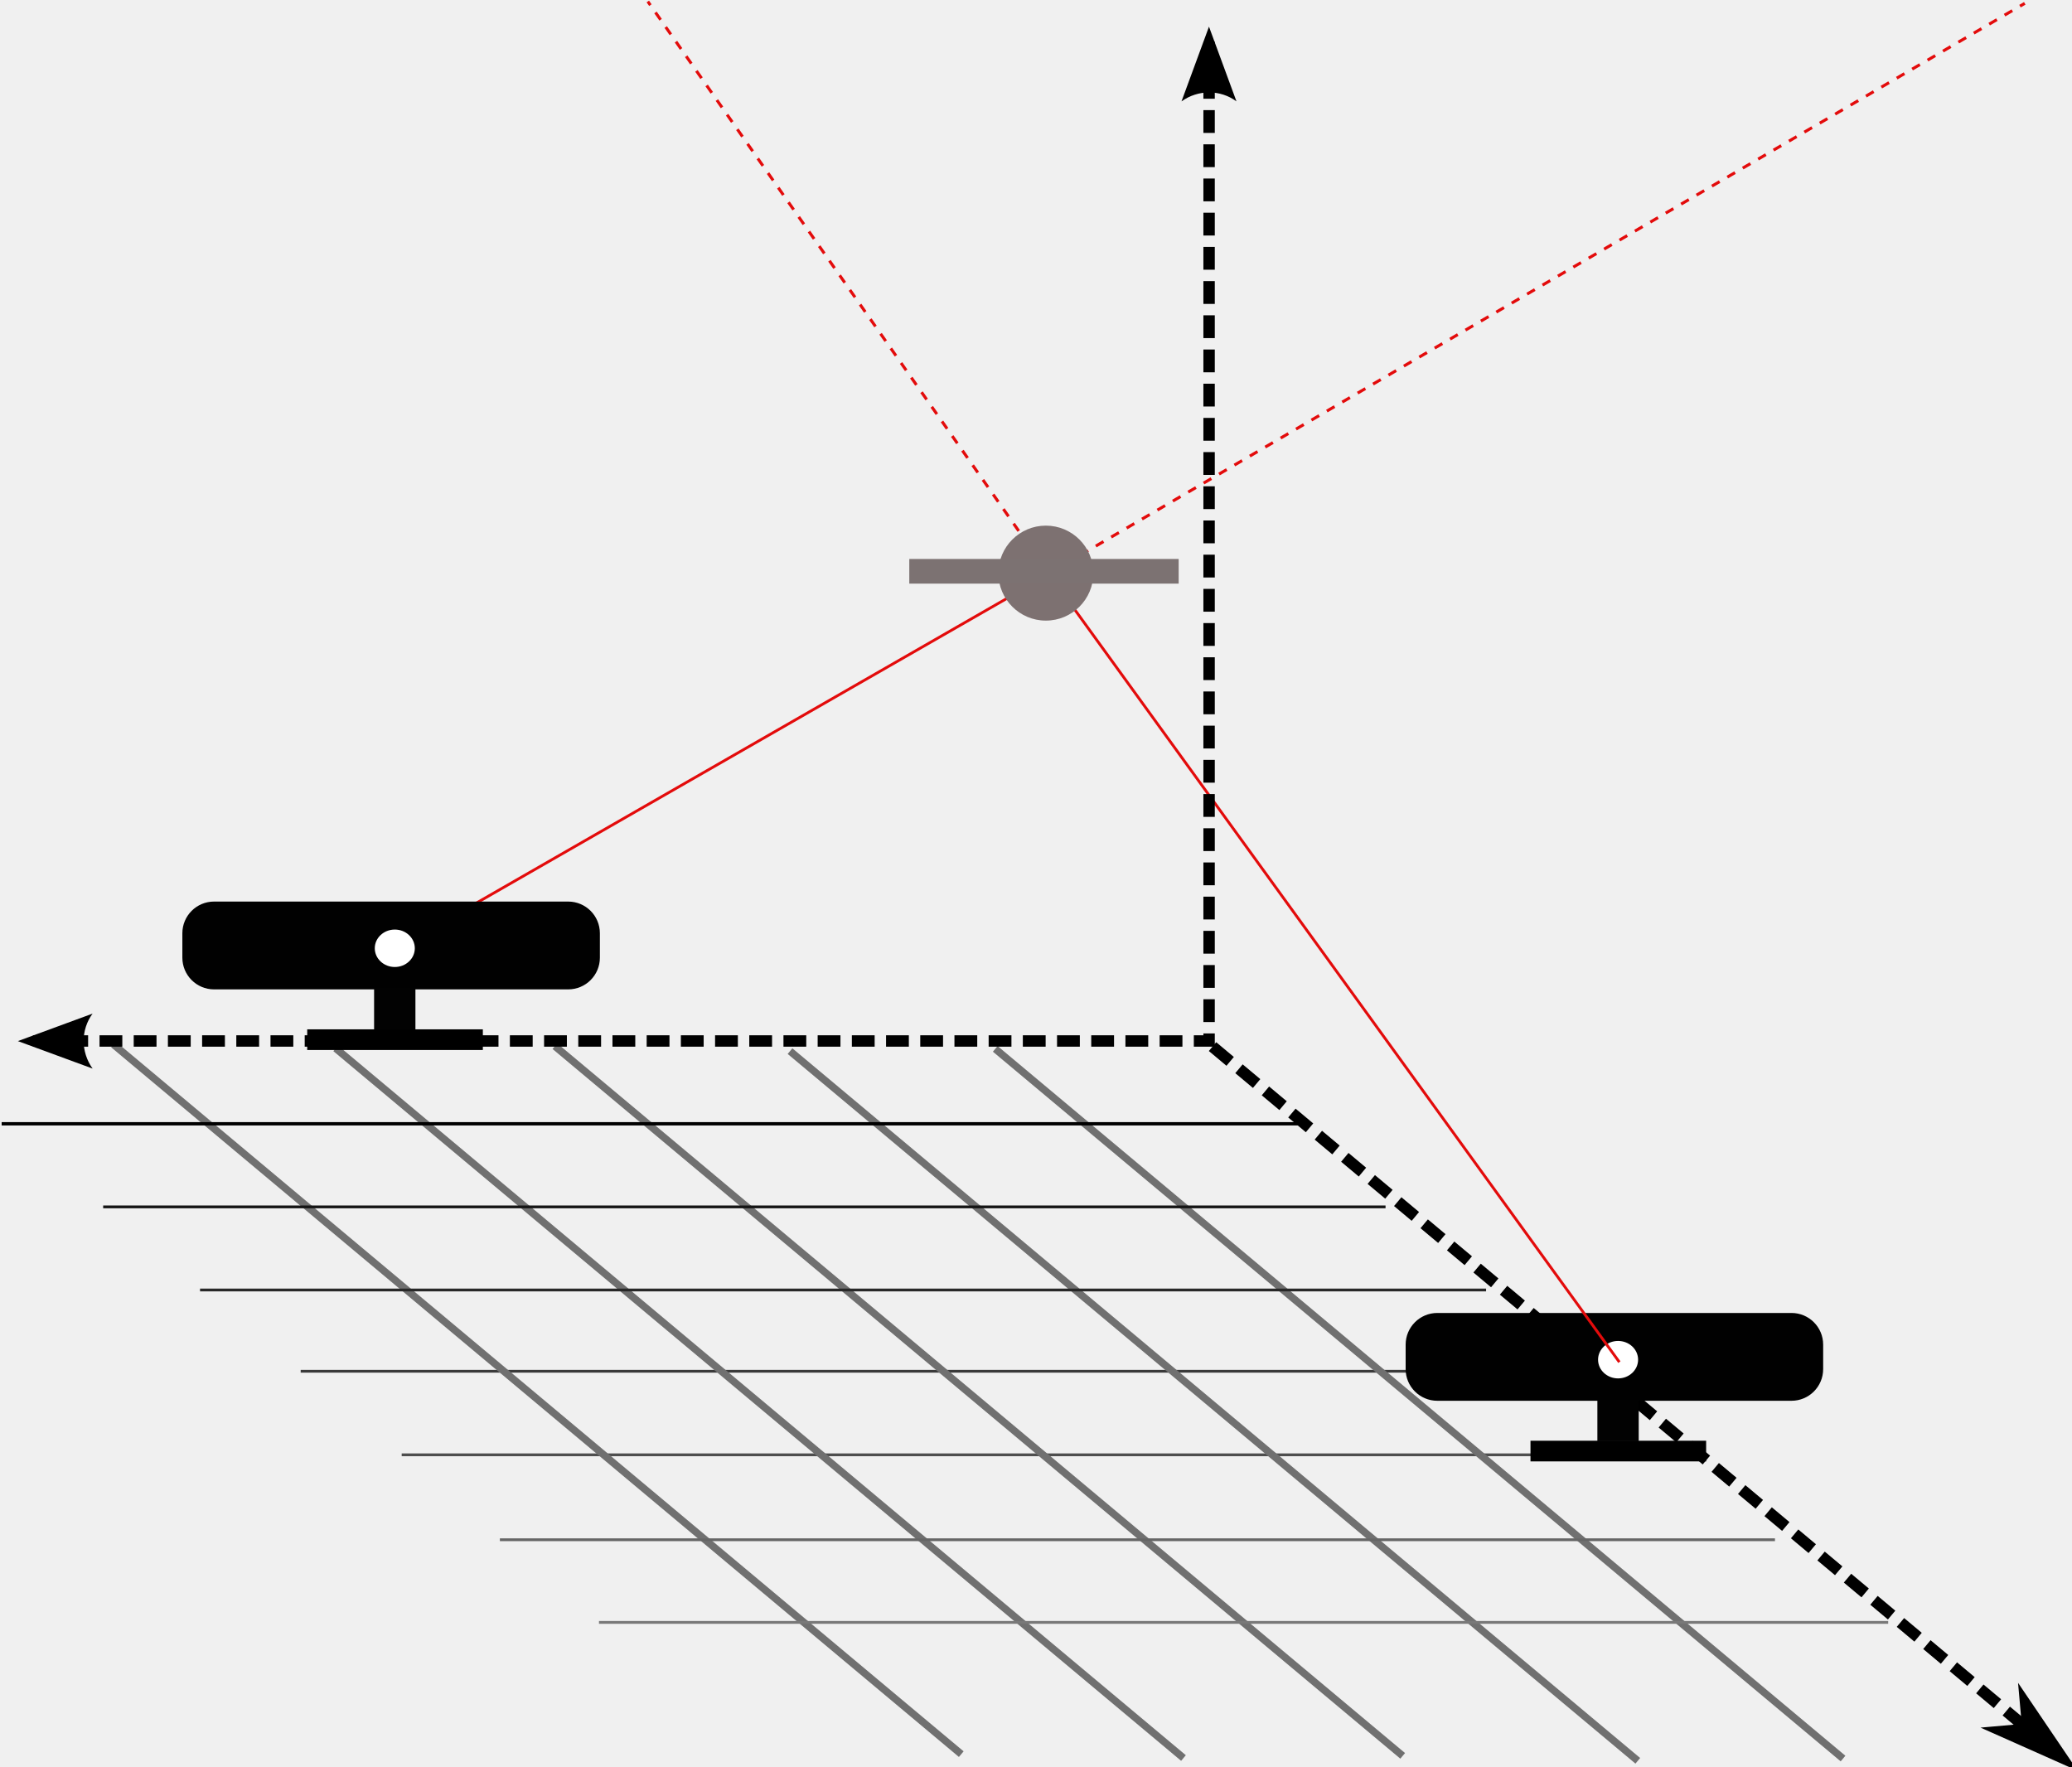
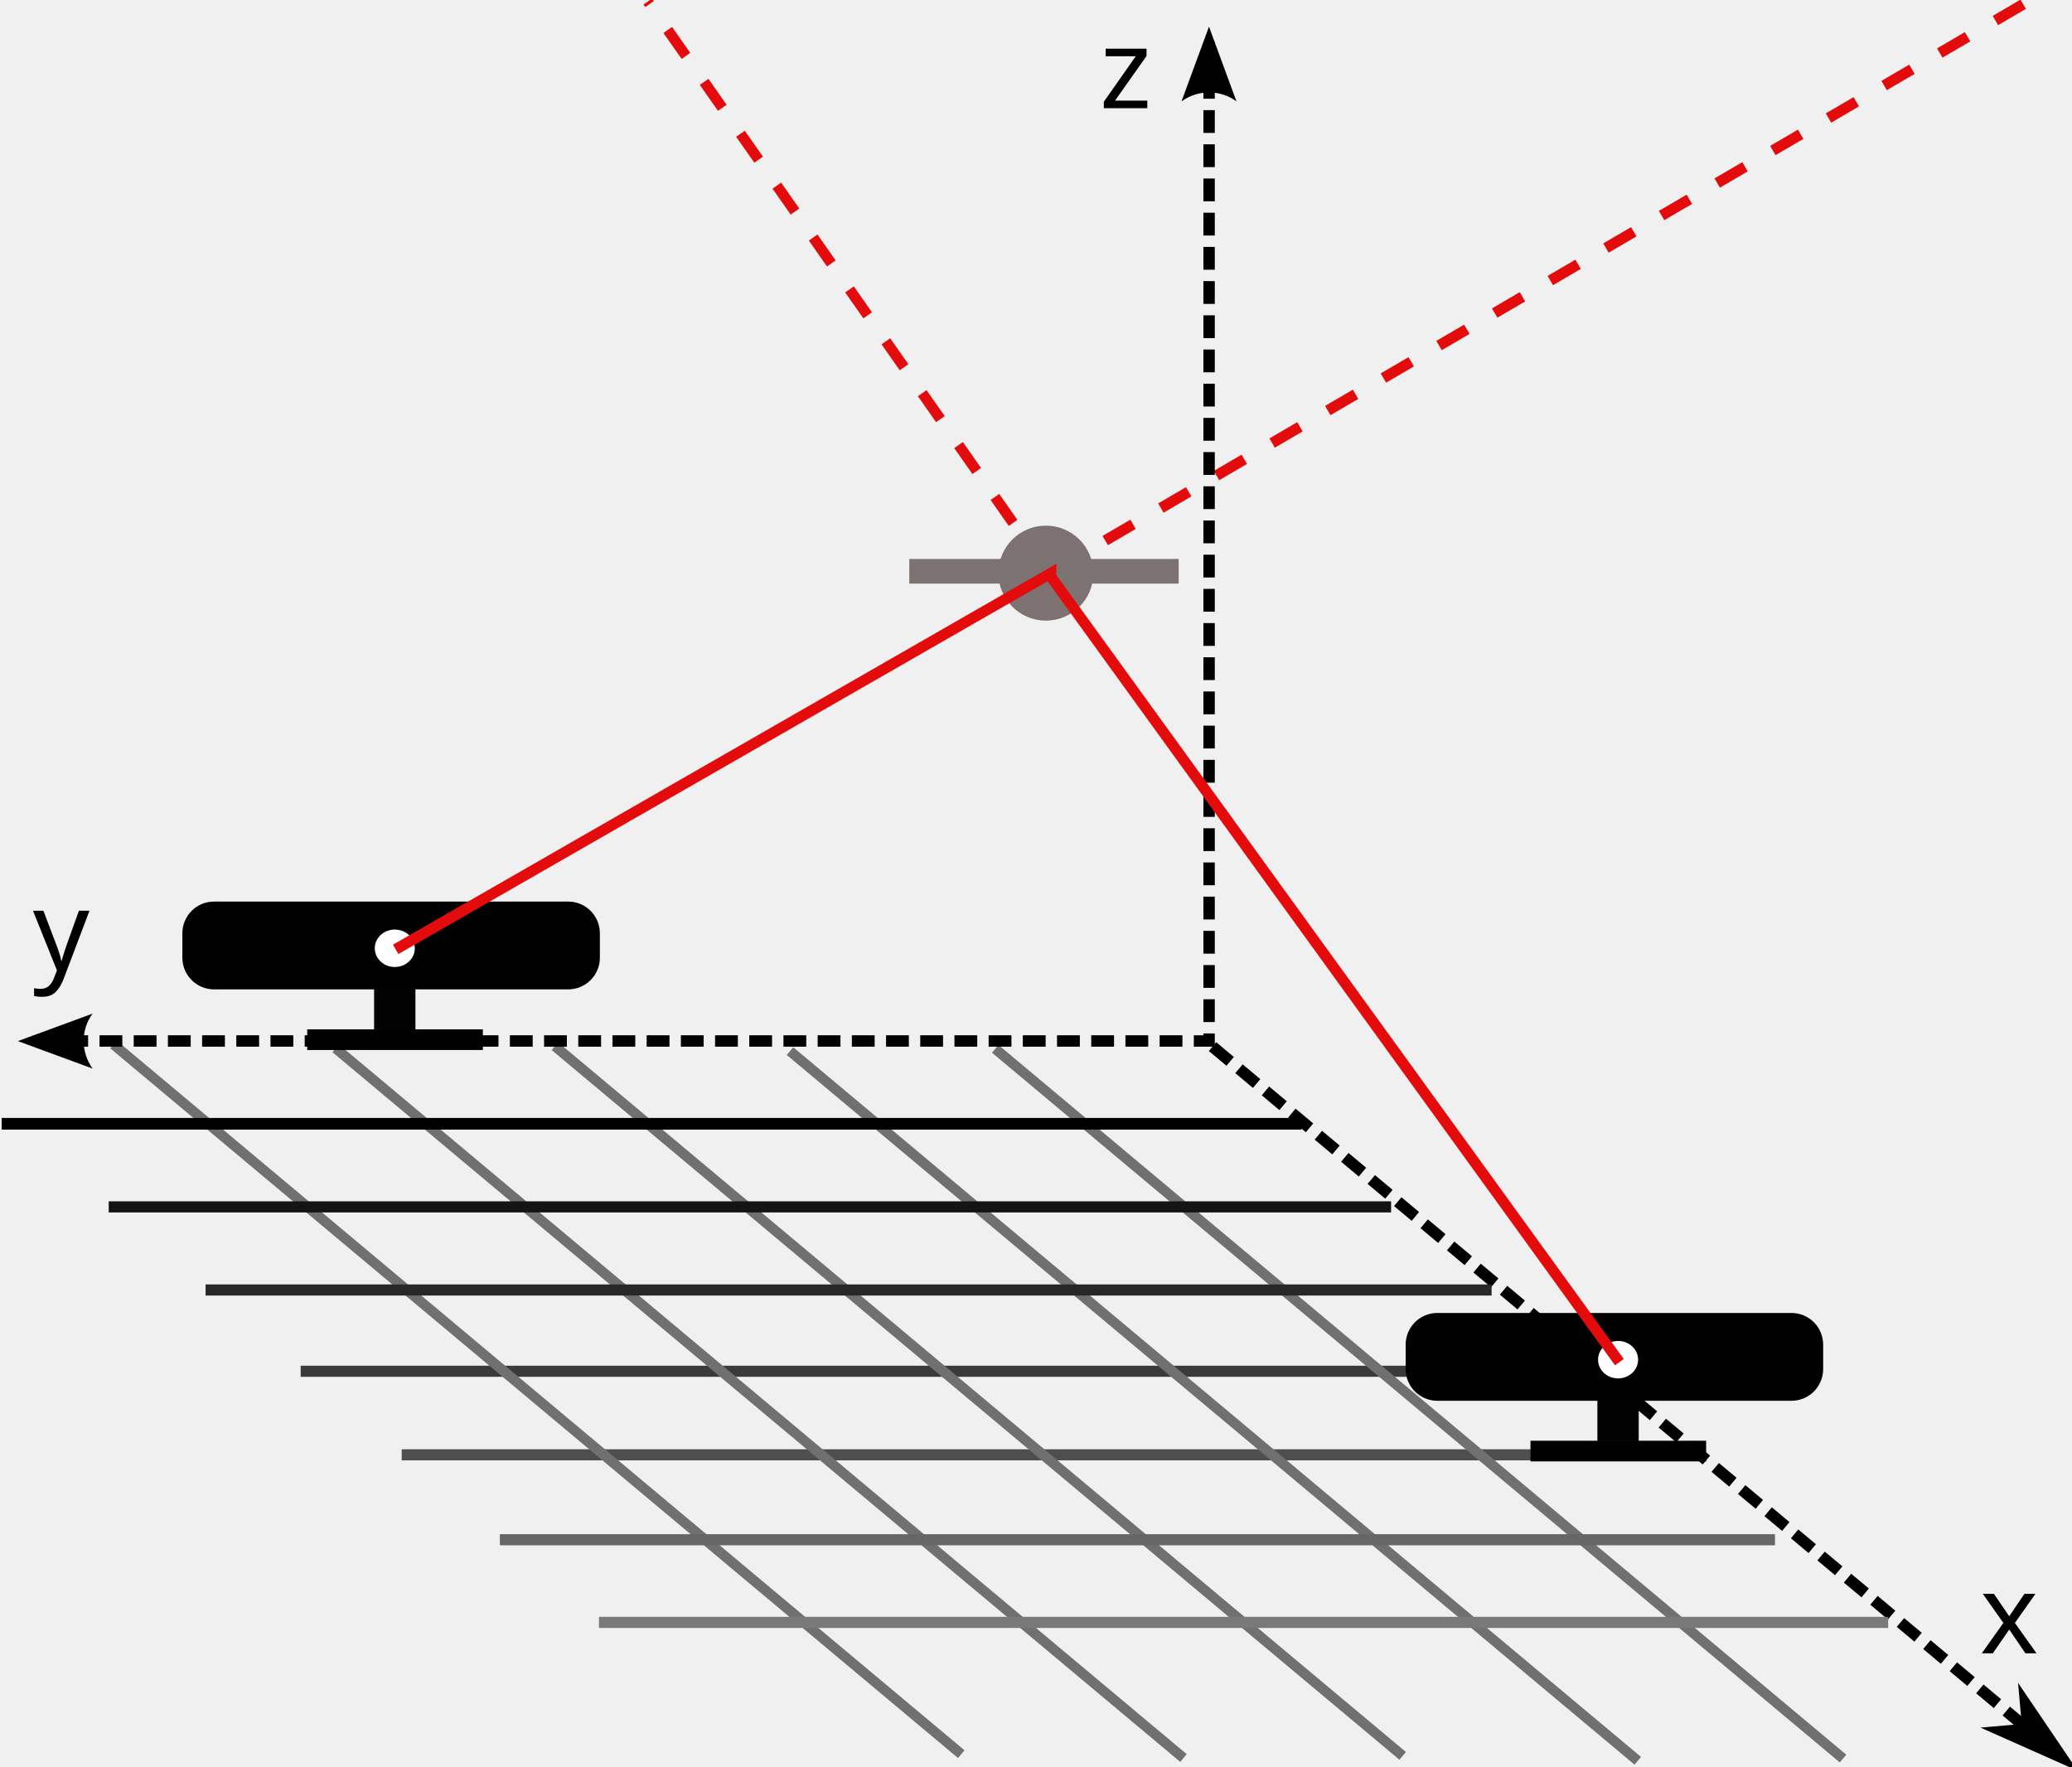
<svg xmlns="http://www.w3.org/2000/svg" xmlns:xlink="http://www.w3.org/1999/xlink" width="747.074" height="636.938" id="svg2" version="1.1">
  <defs id="defs4">
    <marker orient="auto" refY="0" refX="0" id="Arrow1Mend" style="overflow:visible">
      <path id="path3845" d="M 0,0 5,-5 -12.5,0 5,5 0,0 z" style="fill-rule:evenodd;stroke:#000000;stroke-width:1pt" transform="matrix(-0.4,0,0,-0.4,-4,0)" />
    </marker>
    <marker orient="auto" refY="0" refX="0" id="Arrow2Mend" style="overflow:visible">
      <path id="path3863" style="fill-rule:evenodd;stroke-width:0.625;stroke-linejoin:round" d="M 8.719,4.034 -2.207,0.016 8.719,-4.002 c -1.745,2.372 -1.735,5.617 -6e-7,8.035 z" transform="scale(-0.6,-0.6)" />
    </marker>
    <marker orient="auto" refY="0" refX="0" id="Arrow2Mstart" style="overflow:visible">
      <path id="path3860" style="fill-rule:evenodd;stroke-width:0.625;stroke-linejoin:round" d="M 8.719,4.034 -2.207,0.016 8.719,-4.002 c -1.745,2.372 -1.735,5.617 -6e-7,8.035 z" transform="scale(0.6,0.6)" />
    </marker>
    <marker orient="auto" refY="0" refX="0" id="Arrow2Lstart" style="overflow:visible">
      <path id="path3854" style="fill-rule:evenodd;stroke-width:0.625;stroke-linejoin:round" d="M 8.719,4.034 -2.207,0.016 8.719,-4.002 c -1.745,2.372 -1.735,5.617 -6e-7,8.035 z" transform="matrix(1.1,0,0,1.1,1.1,0)" />
    </marker>
    <marker orient="auto" refY="0" refX="0" id="Arrow1Lstart" style="overflow:visible">
      <path id="path3836" d="M 0,0 5,-5 -12.5,0 5,5 0,0 z" style="fill-rule:evenodd;stroke:#000000;stroke-width:1pt" transform="matrix(0.8,0,0,0.8,10,0)" />
    </marker>
    <marker orient="auto" refY="0" refX="0" id="Arrow2Lend" style="overflow:visible">
      <path id="path3857" style="fill-rule:evenodd;stroke-width:0.625;stroke-linejoin:round" d="M 8.719,4.034 -2.207,0.016 8.719,-4.002 c -1.745,2.372 -1.735,5.617 -6e-7,8.035 z" transform="matrix(-1.1,0,0,-1.1,-1.1,0)" />
    </marker>
    <marker orient="auto" refY="0" refX="0" id="Arrow1Lend" style="overflow:visible">
      <path id="path3839" d="M 0,0 5,-5 -12.5,0 5,5 0,0 z" style="fill-rule:evenodd;stroke:#000000;stroke-width:1pt" transform="matrix(-0.8,0,0,-0.8,-10,0)" />
    </marker>
    <marker orient="auto" refY="0" refX="0" id="Arrow1Mend-3" style="overflow:visible">
      <path id="path3845-3" d="M 0,0 5,-5 -12.5,0 5,5 0,0 z" style="fill-rule:evenodd;stroke:#000000;stroke-width:1pt" transform="matrix(-0.4,0,0,-0.4,-4,0)" />
    </marker>
    <marker orient="auto" refY="0" refX="0" id="Arrow1Mend-9" style="overflow:visible">
      <path id="path3845-1" d="M 0,0 5,-5 -12.5,0 5,5 0,0 z" style="fill-rule:evenodd;stroke:#000000;stroke-width:1pt" transform="matrix(-0.4,0,0,-0.4,-4,0)" />
    </marker>
  </defs>
  <g id="layer1" transform="translate(4.372458,2.459848)">
-     <path style="fill:none;stroke:#4e4e4e;stroke-width:1.003px;stroke-linecap:butt;stroke-linejoin:miter;stroke-opacity:1" d="m 600.546,522.086 -460.087,0" id="path6013-2-3" />
-     <path style="fill:none;stroke:#3a3a3a;stroke-width:0.997px;stroke-linecap:butt;stroke-linejoin:miter;stroke-opacity:1" d="m 558.075,491.958 -454.036,0" id="path6013-2-8" />
+     <path style="fill:none;stroke:#4e4e4e;stroke-width:4.003;stroke-linecap:butt;stroke-linejoin:miter;stroke-opacity:1;stroke-miterlimit:4;stroke-dasharray:none" d="m 600.546,522.086 -460.087,0" id="path6013-2-3" />
+     <path style="fill:none;stroke:#3a3a3a;stroke-width:3.997;stroke-linecap:butt;stroke-linejoin:miter;stroke-opacity:1;stroke-miterlimit:4;stroke-dasharray:none" d="m 558.075,491.958 -454.036,0" id="path6013-2-8" />
    <path style="fill:none;stroke:#000000;stroke-width:4.147;stroke-linecap:butt;stroke-linejoin:miter;stroke-miterlimit:4;stroke-opacity:1;stroke-dasharray:8.294, 4.147;stroke-dashoffset:0;marker-end:url(#Arrow1Mend)" d="m 432.811,374.901 305.674,255.879" id="path5412" />
    <g id="g5624" transform="translate(-57.78551,-187.5148)">
      <a style="fill:#010101;fill-opacity:1" transform="translate(60.58423,117.2173)" id="a2993">
        <rect style="fill:#010101;fill-opacity:1" id="rect2985" width="150.54" height="31.664" x="499.643" y="541.235" ry="11.429" />
      </a>
      <rect y="689.787" x="629.36" height="14.901" width="14.901" id="rect2987" style="fill:#020202;fill-opacity:1" />
      <rect y="704.523" x="605.243" height="7.45" width="63.328" id="rect2989" style="fill:#000000;fill-opacity:1" />
      <path transform="matrix(1.127273,0,0,1,-14.98604,114.4234)" d="m 584.62,560.872 c 0,3.729 -2.867,6.752 -6.403,6.752 -3.536,0 -6.403,-3.023 -6.403,-6.752 0,-3.729 2.867,-6.752 6.403,-6.752 3.536,0 6.403,3.023 6.403,6.752 z" id="path2991" style="fill:#ffffff;fill-opacity:1" />
    </g>
-     <path style="fill:none;stroke:#e30b0b;stroke-width:0.996px;stroke-linecap:butt;stroke-linejoin:miter;stroke-opacity:1" d="m 138.288,339.839 236.272,-135.658 0,1.317 204.943,283.17" id="path5666" />
-     <path style="fill:none;stroke:#e30b0b;stroke-width:1.072;stroke-linecap:butt;stroke-linejoin:miter;stroke-miterlimit:4;stroke-opacity:1;stroke-dasharray:3.216, 3.216;stroke-dashoffset:0" d="M 374.065,204.16 725.671,-1.254" id="path5668" />
-     <path style="fill:none;stroke:#e30b0b;stroke-width:1.072;stroke-linecap:butt;stroke-linejoin:miter;stroke-miterlimit:4;stroke-opacity:1;stroke-dasharray:3.215, 3.215;stroke-dashoffset:0" d="M 374.006,204.781 229.202,-1.924" id="path5670" />
+     <path style="fill:none;stroke:#e30b0b;stroke-width:3.872;stroke-linecap:butt;stroke-linejoin:miter;stroke-miterlimit:4;stroke-opacity:1;stroke-dasharray:11.616,11.616;stroke-dashoffset:0" d="M 374.065,204.16 725.671,-1.254" id="path5668" />
+     <path style="fill:none;stroke:#e30b0b;stroke-width:3.807;stroke-linecap:butt;stroke-linejoin:miter;stroke-miterlimit:4;stroke-opacity:1;stroke-dasharray:11.421,11.421;stroke-dashoffset:0" d="M 374.006,204.781 229.202,-1.924" id="path5670" />
    <path style="fill:#7d7171;fill-opacity:1;stroke:none" id="path5691" d="m 389.846,204.183 c 0,9.456 -7.666,17.122 -17.122,17.122 -9.456,0 -17.122,-7.666 -17.122,-17.122 0,-9.456 7.666,-17.122 17.122,-17.122 9.456,0 17.122,7.666 17.122,17.122 z" />
    <rect style="fill:#7c7272;fill-opacity:1;stroke:none" id="rect5693" width="97.123" height="8.88" x="323.48" y="199.084" />
-     <path style="fill:none;stroke:#707070;stroke-width:2.647;stroke-linecap:butt;stroke-linejoin:miter;stroke-miterlimit:4;stroke-opacity:1;stroke-dasharray:none;stroke-dashoffset:0;marker-end:none" d="m 354.472,375.718 305.674,255.879" id="path5412-0" />
-     <path style="fill:none;stroke:#707070;stroke-width:2.647;stroke-linecap:butt;stroke-linejoin:miter;stroke-miterlimit:4;stroke-opacity:1;stroke-dasharray:none;stroke-dashoffset:0;marker-end:none" d="M 280.472,376.531 586.146,632.409" id="path5412-0-0" />
-     <path style="fill:none;stroke:#707070;stroke-width:2.647;stroke-linecap:butt;stroke-linejoin:miter;stroke-miterlimit:4;stroke-opacity:1;stroke-dasharray:none;stroke-dashoffset:0;marker-end:none" d="m 195.701,374.748 305.674,255.879" id="path5412-0-4" />
-     <path style="fill:none;stroke:#707070;stroke-width:2.647;stroke-linecap:butt;stroke-linejoin:miter;stroke-miterlimit:4;stroke-opacity:1;stroke-dasharray:none;stroke-dashoffset:0;marker-end:none" d="M 116.665,375.526 422.339,631.405" id="path5412-0-04" />
-     <path style="fill:none;stroke:#707070;stroke-width:2.647;stroke-linecap:butt;stroke-linejoin:miter;stroke-miterlimit:4;stroke-opacity:1;stroke-dasharray:none;stroke-dashoffset:0;marker-end:none" d="M 36.544,374.129 342.218,630.008" id="path5412-0-45" />
-     <path style="fill:none;stroke:#000000;stroke-width:1.199;stroke-linecap:butt;stroke-linejoin:miter;stroke-miterlimit:4;stroke-opacity:1;stroke-dasharray:none" d="m 464.905,402.728 -468.678,0" id="path6013" />
-     <path style="fill:none;stroke:#141414;stroke-width:1.006px;stroke-linecap:butt;stroke-linejoin:miter;stroke-opacity:1" d="m 495.196,432.691 -462.372,0" id="path6013-2" />
-     <path style="fill:none;stroke:#282828;stroke-width:1.007px;stroke-linecap:butt;stroke-linejoin:miter;stroke-opacity:1" d="m 531.439,462.654 -463.688,0" id="path6013-2-7" />
-     <path style="fill:none;stroke:#666666;stroke-width:1.003px;stroke-linecap:butt;stroke-linejoin:miter;stroke-opacity:1" d="m 635.605,552.707 -459.744,0" id="path6013-2-9" />
-     <path style="fill:none;stroke:#797979;stroke-width:1.009px;stroke-linecap:butt;stroke-linejoin:miter;stroke-opacity:1" d="m 676.424,582.505 -464.829,0" id="path6013-2-35" />
+     <path style="fill:none;stroke:#707070;stroke-width:3.647;stroke-linecap:butt;stroke-linejoin:miter;stroke-miterlimit:4;stroke-opacity:1;stroke-dasharray:none;stroke-dashoffset:0;marker-end:none" d="m 354.472,375.718 305.674,255.879" id="path5412-0" />
+     <path style="fill:none;stroke:#707070;stroke-width:3.647;stroke-linecap:butt;stroke-linejoin:miter;stroke-miterlimit:4;stroke-opacity:1;stroke-dasharray:none;stroke-dashoffset:0;marker-end:none" d="M 280.472,376.531 586.146,632.409" id="path5412-0-0" />
+     <path style="fill:none;stroke:#707070;stroke-width:3.647;stroke-linecap:butt;stroke-linejoin:miter;stroke-miterlimit:4;stroke-opacity:1;stroke-dasharray:none;stroke-dashoffset:0;marker-end:none" d="m 195.701,374.748 305.674,255.879" id="path5412-0-4" />
+     <path style="fill:none;stroke:#707070;stroke-width:3.647;stroke-linecap:butt;stroke-linejoin:miter;stroke-miterlimit:4;stroke-opacity:1;stroke-dasharray:none;stroke-dashoffset:0;marker-end:none" d="M 116.665,375.526 422.339,631.405" id="path5412-0-04" />
+     <path style="fill:none;stroke:#707070;stroke-width:3.647;stroke-linecap:butt;stroke-linejoin:miter;stroke-miterlimit:4;stroke-opacity:1;stroke-dasharray:none;stroke-dashoffset:0;marker-end:none" d="M 36.544,374.129 342.218,630.008" id="path5412-0-45" />
+     <path style="fill:none;stroke:#000000;stroke-width:4.199;stroke-linecap:butt;stroke-linejoin:miter;stroke-miterlimit:4;stroke-opacity:1;stroke-dasharray:none" d="m 464.905,402.728 -468.678,0" id="path6013" />
+     <path style="fill:none;stroke:#141414;stroke-width:4.006;stroke-linecap:butt;stroke-linejoin:miter;stroke-miterlimit:4;stroke-opacity:1;stroke-dasharray:none" d="m 497.196,432.691 -462.372,0" id="path6013-2" />
+     <path style="fill:none;stroke:#282828;stroke-width:4.007;stroke-linecap:butt;stroke-linejoin:miter;stroke-miterlimit:4;stroke-opacity:1;stroke-dasharray:none" d="m 533.439,462.654 -463.688,0" id="path6013-2-7" />
+     <path style="fill:none;stroke:#666666;stroke-width:4.003;stroke-linecap:butt;stroke-linejoin:miter;stroke-opacity:1;stroke-miterlimit:4;stroke-dasharray:none" d="m 635.605,552.707 -459.744,0" id="path6013-2-9" />
+     <path style="fill:none;stroke:#797979;stroke-width:4.009;stroke-linecap:butt;stroke-linejoin:miter;stroke-opacity:1;stroke-miterlimit:4;stroke-dasharray:none" d="m 676.424,582.505 -464.829,0" id="path6013-2-35" />
    <use x="0" y="0" xlink:href="#g5624" id="use5664" transform="translate(-441.0632,-148.3326)" width="744.094" height="1052.362" />
    <path style="fill:none;stroke:#000000;stroke-width:4.11;stroke-linecap:butt;stroke-linejoin:miter;stroke-miterlimit:4;stroke-opacity:1;stroke-dasharray:8.22, 4.11;stroke-dashoffset:0;marker-start:url(#Arrow2Mstart);marker-end:url(#Arrow2Mend)" d="m 431.574,12.587 0,360.286 -424.063,0" id="path3062" />
+     <path style="fill:none;stroke:#e30b0b;stroke-width:3.896;stroke-linecap:butt;stroke-linejoin:miter;stroke-opacity:1;stroke-miterlimit:4;stroke-dasharray:none" d="m 138.288,339.839 236.272,-135.658 0,1.317 204.943,283.17" id="path5666" />
+     <text xml:space="preserve" style="font-size:40px;font-style:normal;font-weight:normal;line-height:125%;letter-spacing:0px;word-spacing:0px;fill:#000000;fill-opacity:1;stroke:none;font-family:Sans" x="392.059" y="36.538" id="text4925">
+       <tspan id="tspan4927" x="392.059" y="36.538">z</tspan>
+     </text>
+     <text xml:space="preserve" style="font-size:40px;font-style:normal;font-weight:normal;line-height:125%;letter-spacing:0px;word-spacing:0px;fill:#000000;fill-opacity:1;stroke:none;font-family:Sans" x="7.481" y="347.362" id="text4929">
+       <tspan id="tspan4931" x="7.481" y="347.362">y</tspan>
+     </text>
+     <text xml:space="preserve" style="font-size:40px;font-style:normal;font-weight:normal;line-height:125%;letter-spacing:0px;word-spacing:0px;fill:#000000;fill-opacity:1;stroke:none;font-family:Sans" x="709.468" y="593.65" id="text4933">
+       <tspan id="tspan4935" x="709.468" y="593.65">x</tspan>
+     </text>
  </g>
</svg>
